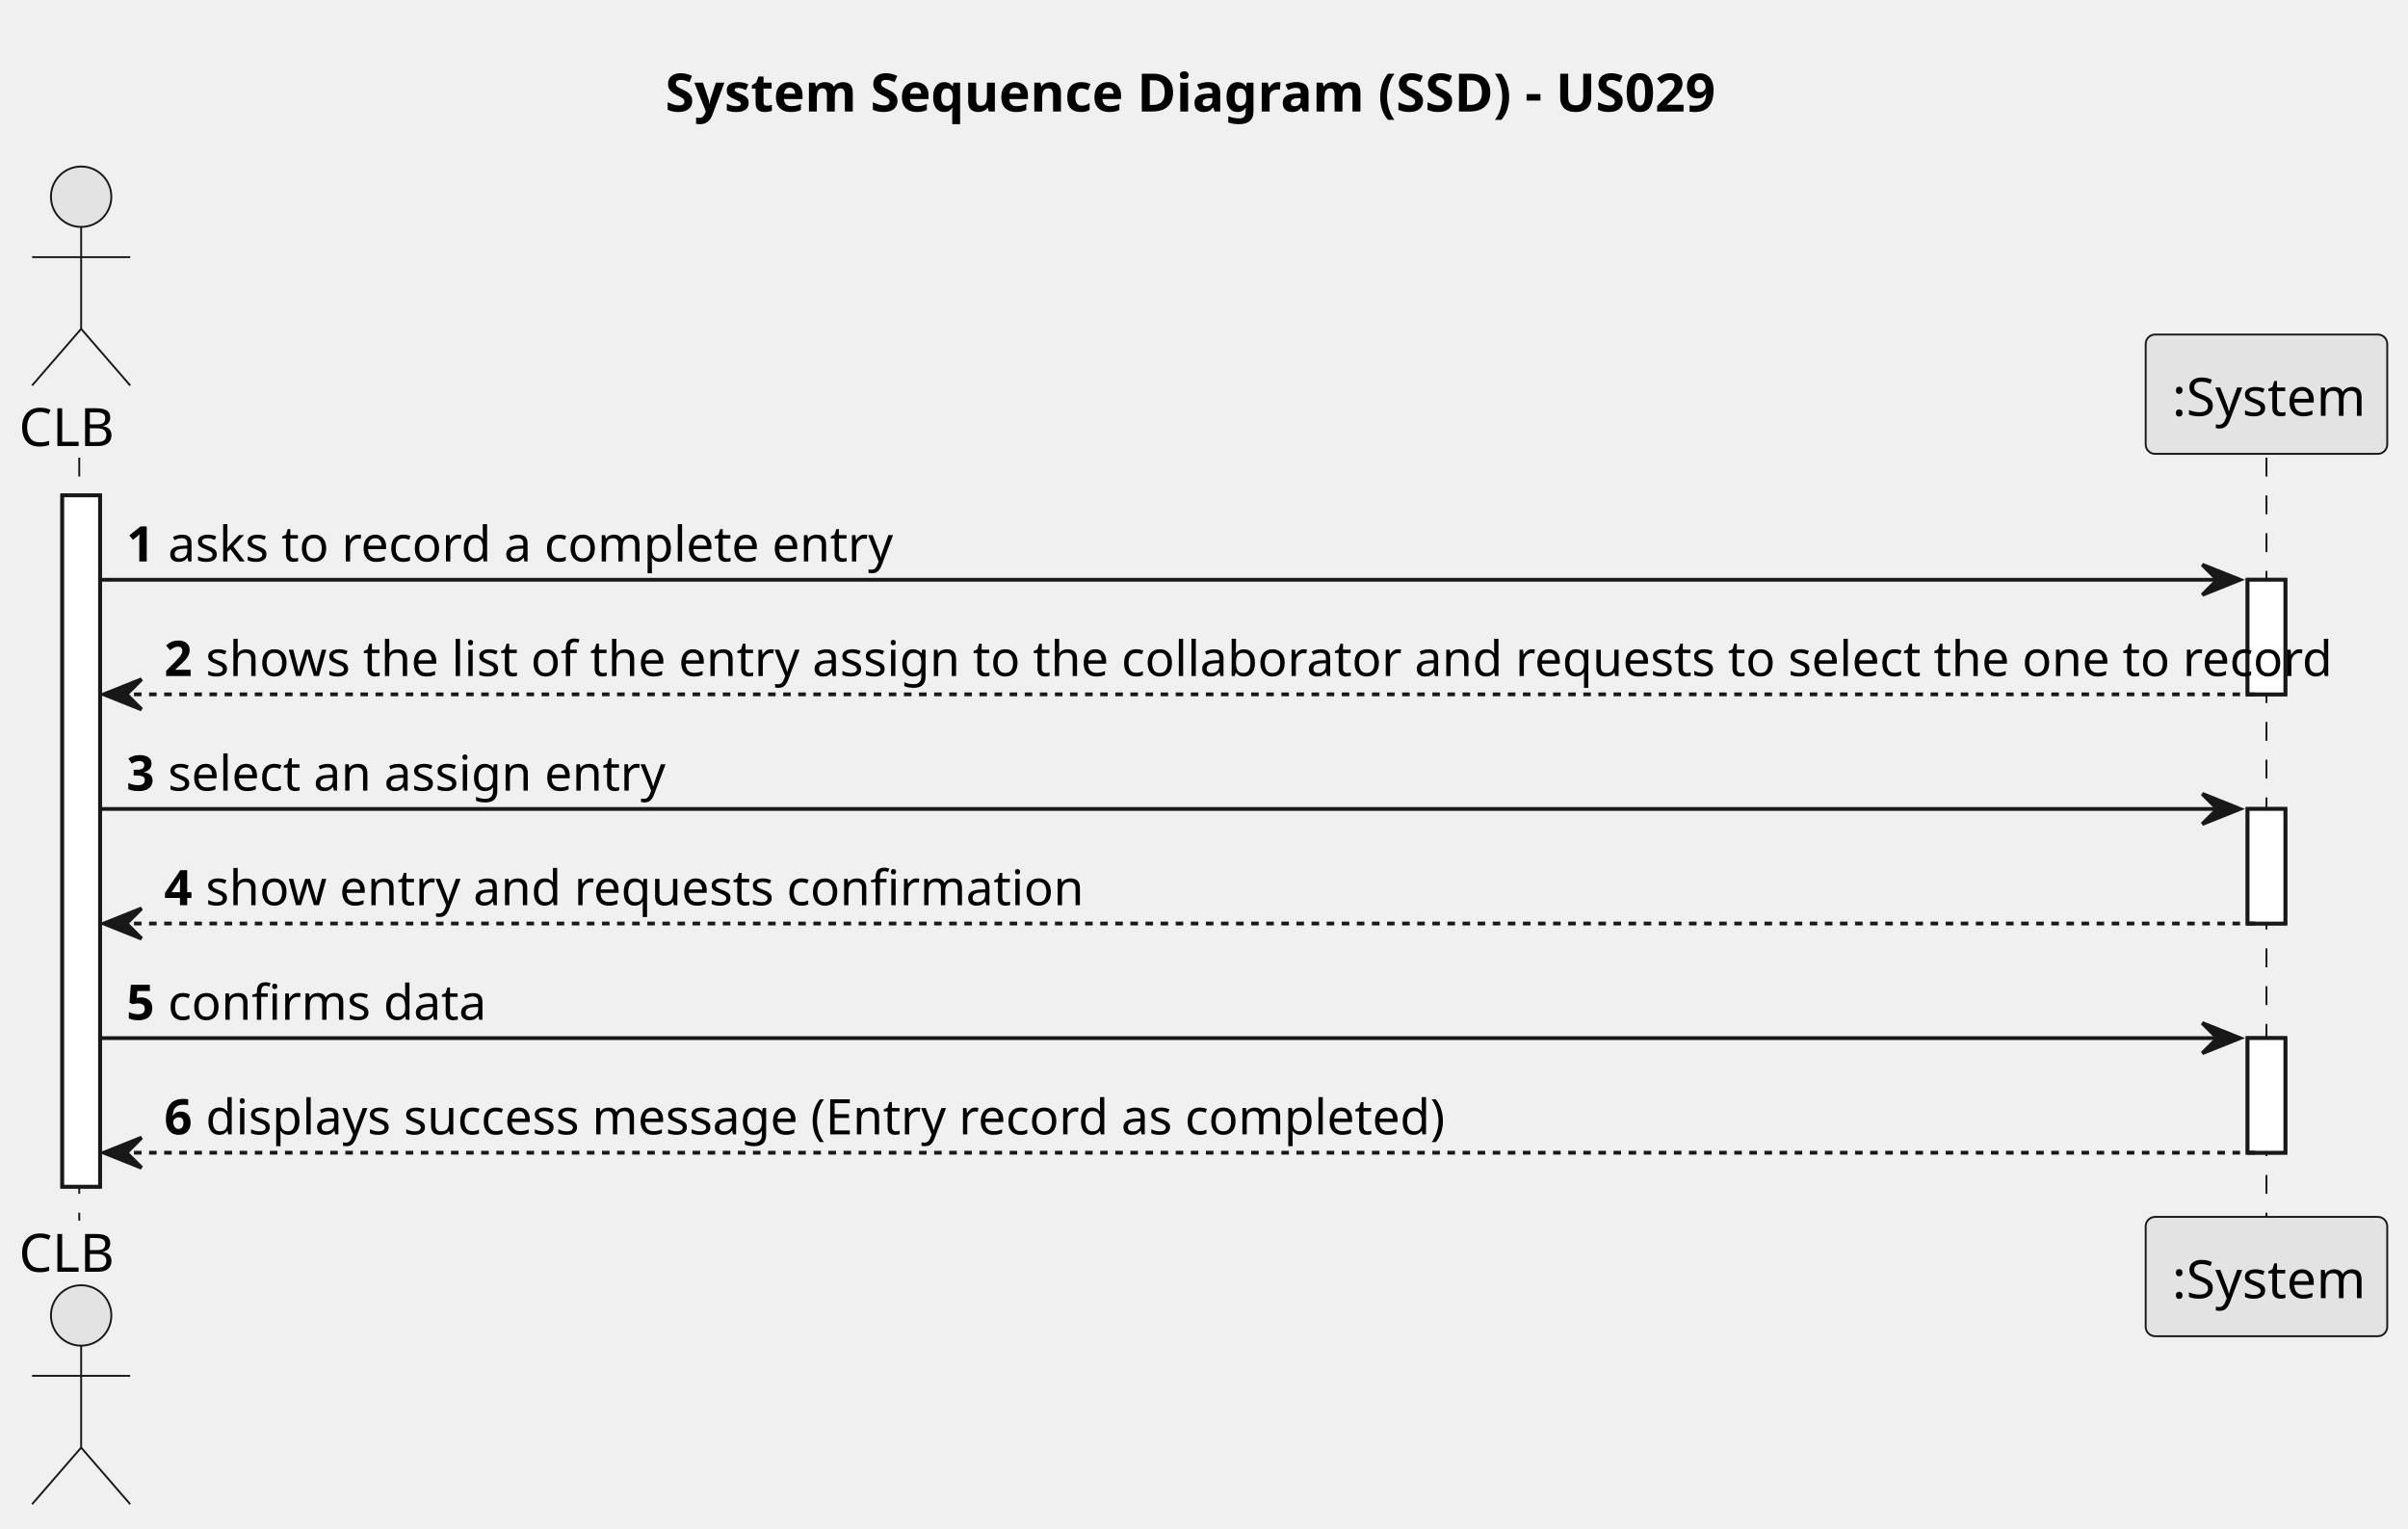
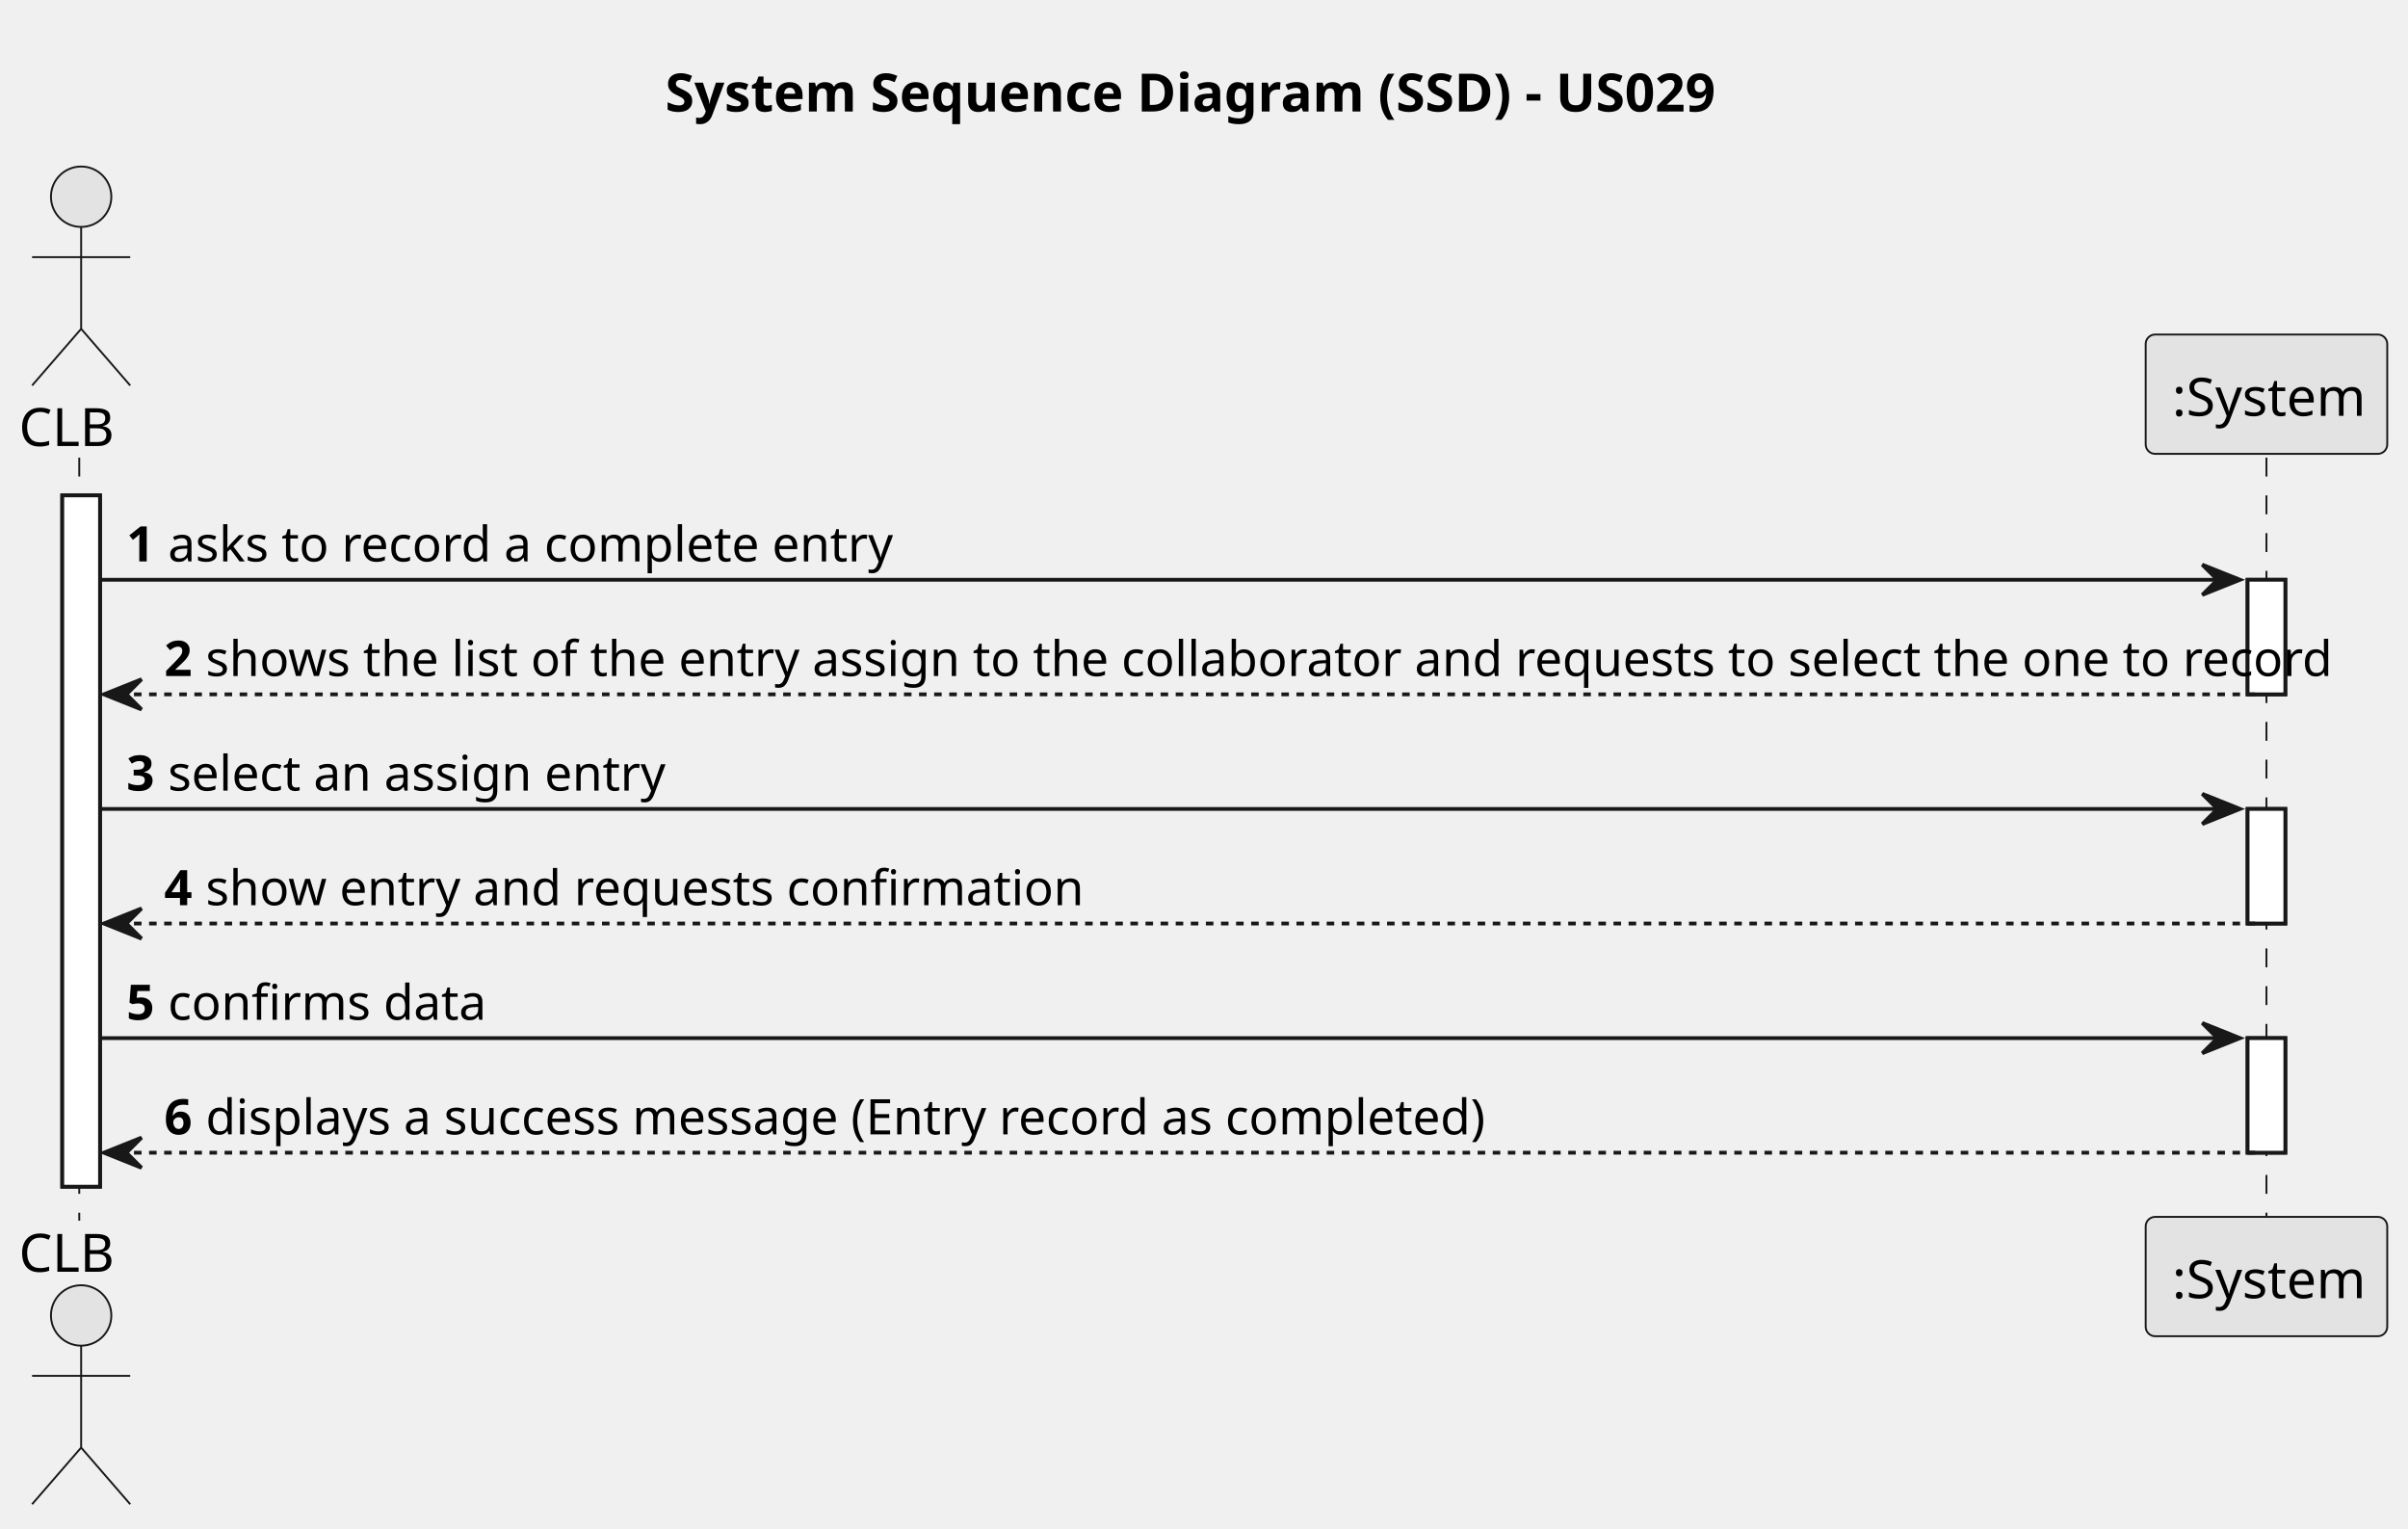
<svg xmlns="http://www.w3.org/2000/svg" contentStyleType="text/css" height="405px" preserveAspectRatio="none" style="width:638px;height:405px;background:#FFFFFF;" version="1.1" viewBox="0 0 638 405" width="638px" zoomAndPan="magnify">
  <defs />
  <g>
    <text fill="#000000" font-family="sans-serif" font-size="14" font-weight="bold" lengthAdjust="spacing" textLength="284" x="176.25" y="29.533">System Sequence Diagram (SSD) - US029</text>
    <rect fill="#FFFFFF" height="183.109" style="stroke:#181818;stroke-width:1.0;" width="10" x="16.5" y="131.219" />
    <rect fill="#FFFFFF" height="30.352" style="stroke:#181818;stroke-width:1.0;" width="10" x="595.5" y="153.57" />
    <rect fill="#FFFFFF" height="30.352" style="stroke:#181818;stroke-width:1.0;" width="10" x="595.5" y="214.273" />
    <rect fill="#FFFFFF" height="30.352" style="stroke:#181818;stroke-width:1.0;" width="10" x="595.5" y="274.977" />
    <line style="stroke:#181818;stroke-width:0.5;stroke-dasharray:5.0,5.0;" x1="21" x2="21" y1="121.219" y2="323.328" />
    <line style="stroke:#181818;stroke-width:0.5;stroke-dasharray:5.0,5.0;" x1="600.5" x2="600.5" y1="121.219" y2="323.328" />
    <text fill="#000000" font-family="sans-serif" font-size="14" lengthAdjust="spacing" textLength="27" x="5" y="118.143">CLB</text>
    <ellipse cx="21.5" cy="52.109" fill="#E3E3E3" rx="8" ry="8" style="stroke:#181818;stroke-width:0.5;" />
    <path d="M21.5,60.109 L21.5,87.109 M8.5,68.109 L34.5,68.109 M21.5,87.109 L8.5,102.109 M21.5,87.109 L34.5,102.109 " fill="none" style="stroke:#181818;stroke-width:0.5;" />
    <text fill="#000000" font-family="sans-serif" font-size="14" lengthAdjust="spacing" textLength="27" x="5" y="336.861">CLB</text>
    <ellipse cx="21.5" cy="348.438" fill="#E3E3E3" rx="8" ry="8" style="stroke:#181818;stroke-width:0.5;" />
    <path d="M21.5,356.438 L21.5,383.438 M8.5,364.438 L34.5,364.438 M21.5,383.438 L8.5,398.438 M21.5,383.438 L34.5,398.438 " fill="none" style="stroke:#181818;stroke-width:0.5;" />
    <rect fill="#E3E3E3" height="31.609" rx="2.5" ry="2.5" style="stroke:#181818;stroke-width:0.5;" width="64" x="568.5" y="88.609" />
    <text fill="#000000" font-family="sans-serif" font-size="14" lengthAdjust="spacing" textLength="50" x="575.5" y="110.143">:System</text>
    <rect fill="#E3E3E3" height="31.609" rx="2.5" ry="2.5" style="stroke:#181818;stroke-width:0.5;" width="64" x="568.5" y="322.328" />
    <text fill="#000000" font-family="sans-serif" font-size="14" lengthAdjust="spacing" textLength="50" x="575.5" y="343.861">:System</text>
    <rect fill="#FFFFFF" height="183.109" style="stroke:#181818;stroke-width:1.0;" width="10" x="16.5" y="131.219" />
    <rect fill="#FFFFFF" height="30.352" style="stroke:#181818;stroke-width:1.0;" width="10" x="595.5" y="153.57" />
    <rect fill="#FFFFFF" height="30.352" style="stroke:#181818;stroke-width:1.0;" width="10" x="595.5" y="214.273" />
    <rect fill="#FFFFFF" height="30.352" style="stroke:#181818;stroke-width:1.0;" width="10" x="595.5" y="274.977" />
    <polygon fill="#181818" points="583.5,149.57,593.5,153.57,583.5,157.57,587.5,153.57" style="stroke:#181818;stroke-width:1.0;" />
    <line style="stroke:#181818;stroke-width:1.0;" x1="26.5" x2="589.5" y1="153.57" y2="153.57" />
    <text fill="#000000" font-family="sans-serif" font-size="13" font-weight="bold" lengthAdjust="spacing" textLength="7" x="33.5" y="148.714">1</text>
    <text fill="#000000" font-family="sans-serif" font-size="13" lengthAdjust="spacing" textLength="184" x="44.5" y="148.714">asks to record a complete entry</text>
    <polygon fill="#181818" points="37.5,179.922,27.5,183.922,37.5,187.922,33.5,183.922" style="stroke:#181818;stroke-width:1.0;" />
    <line style="stroke:#181818;stroke-width:1.0;stroke-dasharray:2.0,2.0;" x1="31.5" x2="599.5" y1="183.922" y2="183.922" />
    <text fill="#000000" font-family="sans-serif" font-size="13" font-weight="bold" lengthAdjust="spacing" textLength="7" x="43.5" y="179.065">2</text>
    <text fill="#000000" font-family="sans-serif" font-size="13" lengthAdjust="spacing" textLength="534" x="54.5" y="179.065">shows the list of the entry assign to the collaborator and requests to select the one to record</text>
    <polygon fill="#181818" points="583.5,210.273,593.5,214.273,583.5,218.273,587.5,214.273" style="stroke:#181818;stroke-width:1.0;" />
    <line style="stroke:#181818;stroke-width:1.0;" x1="26.5" x2="589.5" y1="214.273" y2="214.273" />
    <text fill="#000000" font-family="sans-serif" font-size="13" font-weight="bold" lengthAdjust="spacing" textLength="7" x="33.5" y="209.417">3</text>
    <text fill="#000000" font-family="sans-serif" font-size="13" lengthAdjust="spacing" textLength="128" x="44.5" y="209.417">select an assign entry</text>
    <polygon fill="#181818" points="37.5,240.625,27.5,244.625,37.5,248.625,33.5,244.625" style="stroke:#181818;stroke-width:1.0;" />
    <line style="stroke:#181818;stroke-width:1.0;stroke-dasharray:2.0,2.0;" x1="31.5" x2="599.5" y1="244.625" y2="244.625" />
    <text fill="#000000" font-family="sans-serif" font-size="13" font-weight="bold" lengthAdjust="spacing" textLength="7" x="43.5" y="239.769">4</text>
    <text fill="#000000" font-family="sans-serif" font-size="13" lengthAdjust="spacing" textLength="216" x="54.5" y="239.769">show entry and requests confirmation</text>
    <polygon fill="#181818" points="583.5,270.977,593.5,274.977,583.5,278.977,587.5,274.977" style="stroke:#181818;stroke-width:1.0;" />
    <line style="stroke:#181818;stroke-width:1.0;" x1="26.5" x2="589.5" y1="274.977" y2="274.977" />
    <text fill="#000000" font-family="sans-serif" font-size="13" font-weight="bold" lengthAdjust="spacing" textLength="7" x="33.5" y="270.12">5</text>
    <text fill="#000000" font-family="sans-serif" font-size="13" lengthAdjust="spacing" textLength="78" x="44.5" y="270.12">confirms data</text>
    <polygon fill="#181818" points="37.5,301.328,27.5,305.328,37.5,309.328,33.5,305.328" style="stroke:#181818;stroke-width:1.0;" />
    <line style="stroke:#181818;stroke-width:1.0;stroke-dasharray:2.0,2.0;" x1="31.5" x2="599.5" y1="305.328" y2="305.328" />
    <text fill="#000000" font-family="sans-serif" font-size="13" font-weight="bold" lengthAdjust="spacing" textLength="7" x="43.5" y="300.472">6</text>
-     <text fill="#000000" font-family="sans-serif" font-size="13" lengthAdjust="spacing" textLength="323" x="54.5" y="300.472">displays success message (Entry record as completed)</text>
+     <text fill="#000000" font-family="sans-serif" font-size="13" lengthAdjust="spacing" textLength="334" x="54.5" y="300.472">displays a success message (Entry record as completed)</text>
  </g>
</svg>
